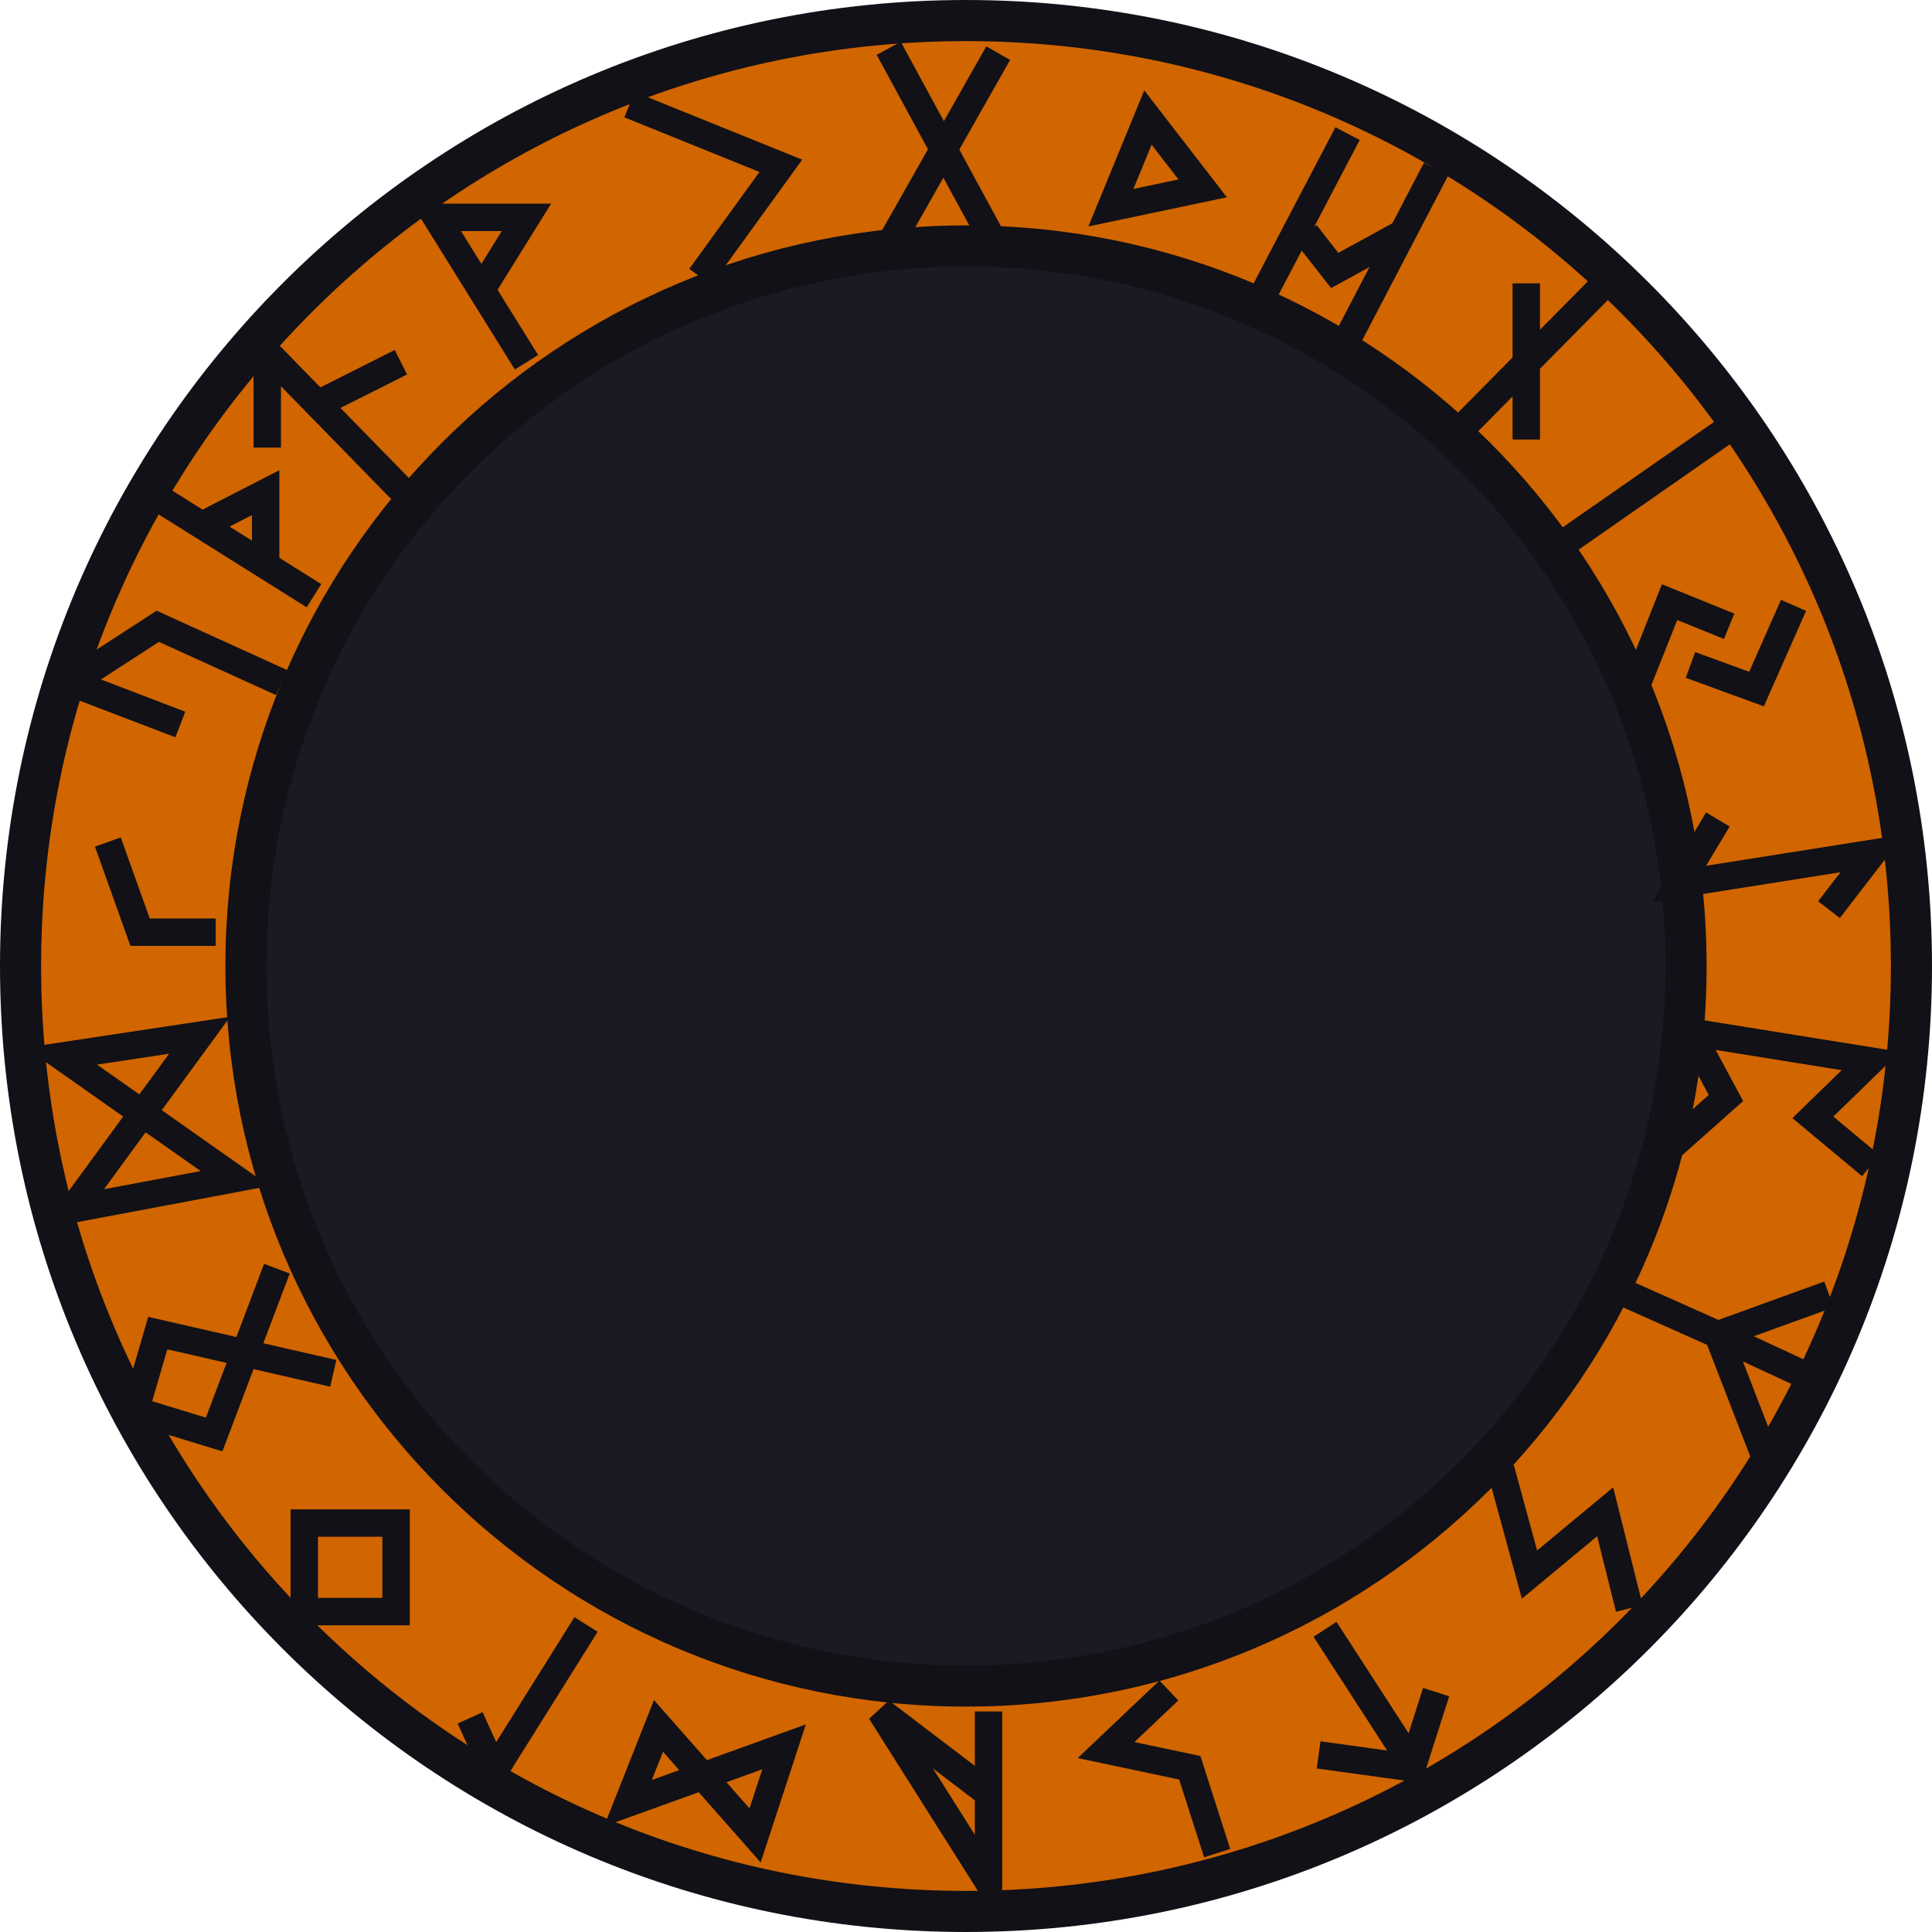
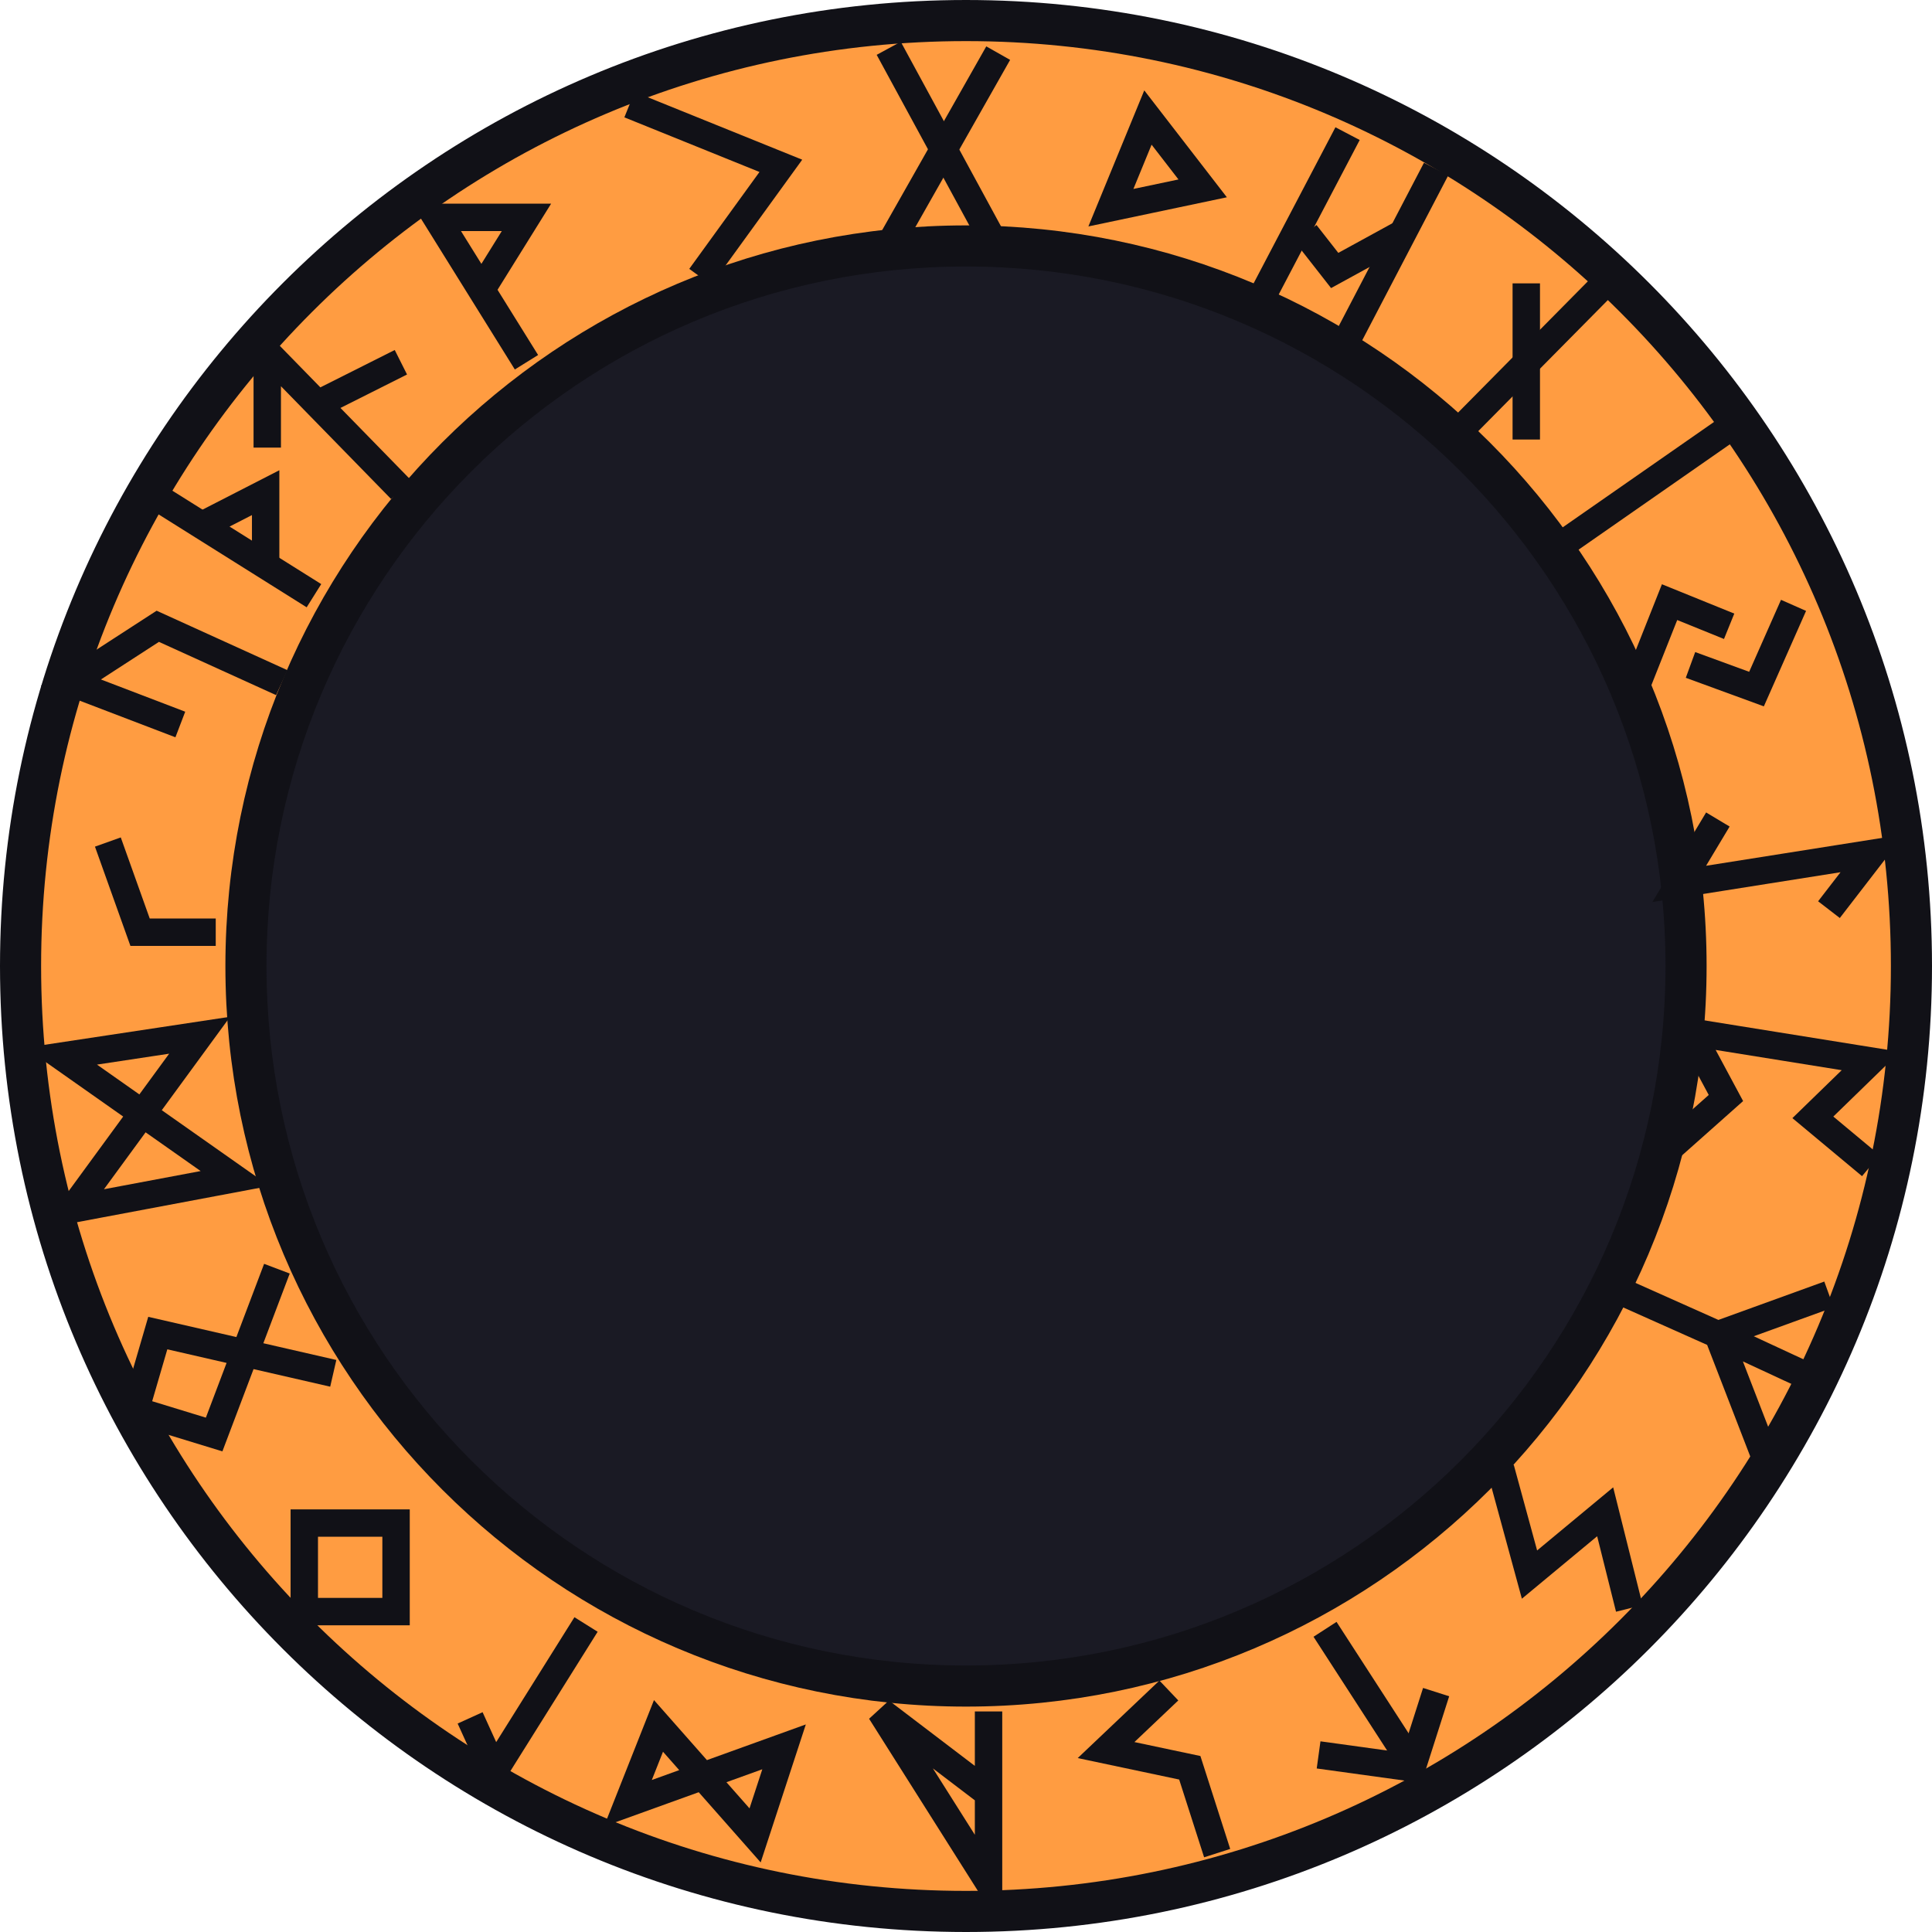
<svg xmlns="http://www.w3.org/2000/svg" width="282" height="282" viewBox="0 0 282 282" fill="none">
-   <circle cx="141" cy="141" r="138" fill="#D16500" stroke="#111117" stroke-width="6" />
+   <circle cx="141" cy="141" r="138" fill="#ff9c41" stroke="#111117" stroke-width="6" />
  <circle cx="141" cy="141" r="105.1" fill="#1A1A24" stroke="#111117" stroke-width="6" />
  <path d="M250.745 119.615L245.105 129.015L273.305 124.55L266.96 132.775" stroke="#111117" stroke-width="4" />
  <path d="M91.65 263.2L96.115 251.92L110.215 267.9L114.445 254.975L91.65 263.2Z" stroke="#111117" stroke-width="4" />
  <path d="M76.845 52.875L70.265 42.3M70.265 42.3L63.685 31.725H76.845L70.265 42.3Z" stroke="#111117" stroke-width="4" />
  <path d="M68.62 250.745L72.145 258.5L85.54 237.115" stroke="#111117" stroke-width="4" />
  <path d="M184.005 43.71L196.695 19.505" stroke="#111117" stroke-width="4" />
  <path d="M209.62 24.675L195.52 51.7" stroke="#111117" stroke-width="4" />
  <path d="M204.685 34.075L194.815 39.48L190.585 34.075" stroke="#111117" stroke-width="4" />
  <path d="M41.125 99.64L23.03 91.415L10.34 99.64L26.32 105.75" stroke="#111117" stroke-width="4" />
  <path d="M15.745 122.905L20.445 136.065H31.49" stroke="#111117" stroke-width="4" />
  <path d="M175.545 27.495L167.555 17.155L162.15 30.315L175.545 27.495Z" stroke="#111117" stroke-width="4" />
  <path d="M40.42 185.18L31.255 209.385L19.74 205.86L23.03 194.58L48.645 200.455" stroke="#111117" stroke-width="4" />
  <path d="M34.31 172.02L10.575 176.485L29.14 151.105L8.93 154.16L34.31 172.02Z" stroke="#111117" stroke-width="4" />
  <path d="M170.61 246.75L161.445 255.445L173.665 258.03L177.66 270.485M44.415 222.31V235.235H57.81V222.31H44.415Z" stroke="#111117" stroke-width="4" />
  <path d="M144.29 249.805V261.79M144.29 261.79V274.715L128.545 249.805L144.29 261.79Z" stroke="#111117" stroke-width="4" />
  <path d="M209.62 246.985L206.095 258.03L192.465 256.15" stroke="#111117" stroke-width="4" />
  <path d="M206.33 257.795L193.405 237.82" stroke="#111117" stroke-width="4" />
  <path d="M219.02 214.32L223.25 229.83L234.295 220.665L237.82 234.765" stroke="#111117" stroke-width="4" />
  <path d="M257.56 212.44L250.745 194.815M250.745 194.815L266.96 188.94M250.745 194.815L263.905 200.925M250.745 194.815L237.585 188.94" stroke="#111117" stroke-width="4" />
  <path d="M243.46 167.79L251.92 160.27L246.75 150.635L273.07 154.865L264.61 163.09L273.07 170.14" stroke="#111117" stroke-width="4" />
  <path d="M261.79 88.36L256.385 100.58L246.75 97.055" stroke="#111117" stroke-width="4" />
  <path d="M252.39 91.415L243.695 87.89L238.29 101.52" stroke="#111117" stroke-width="4" />
  <path d="M225.365 81.31L251.685 62.98" stroke="#111117" stroke-width="4" />
  <path d="M233.355 42.3L212.675 63.215" stroke="#111117" stroke-width="4" />
  <path d="M222.78 41.36V64.155" stroke="#111117" stroke-width="4" />
  <path d="M129.72 7.05L144.525 34.31" stroke="#111117" stroke-width="4" />
  <path d="M145.7 7.755L129.72 35.955" stroke="#111117" stroke-width="4" />
  <path d="M102.225 40.42L113.975 24.205L91.885 15.275" stroke="#111117" stroke-width="4" />
  <path d="M39.01 52.875V65.33V51.465L46.353 58.985M58.515 71.44L46.353 58.985M46.353 58.985L58.515 52.875" stroke="#111117" stroke-width="4" />
  <path d="M21.855 71.91L45.825 86.95" stroke="#111117" stroke-width="4" />
  <path d="M29.61 76.61L38.775 71.91V81.545" stroke="#111117" stroke-width="4" />
</svg>
